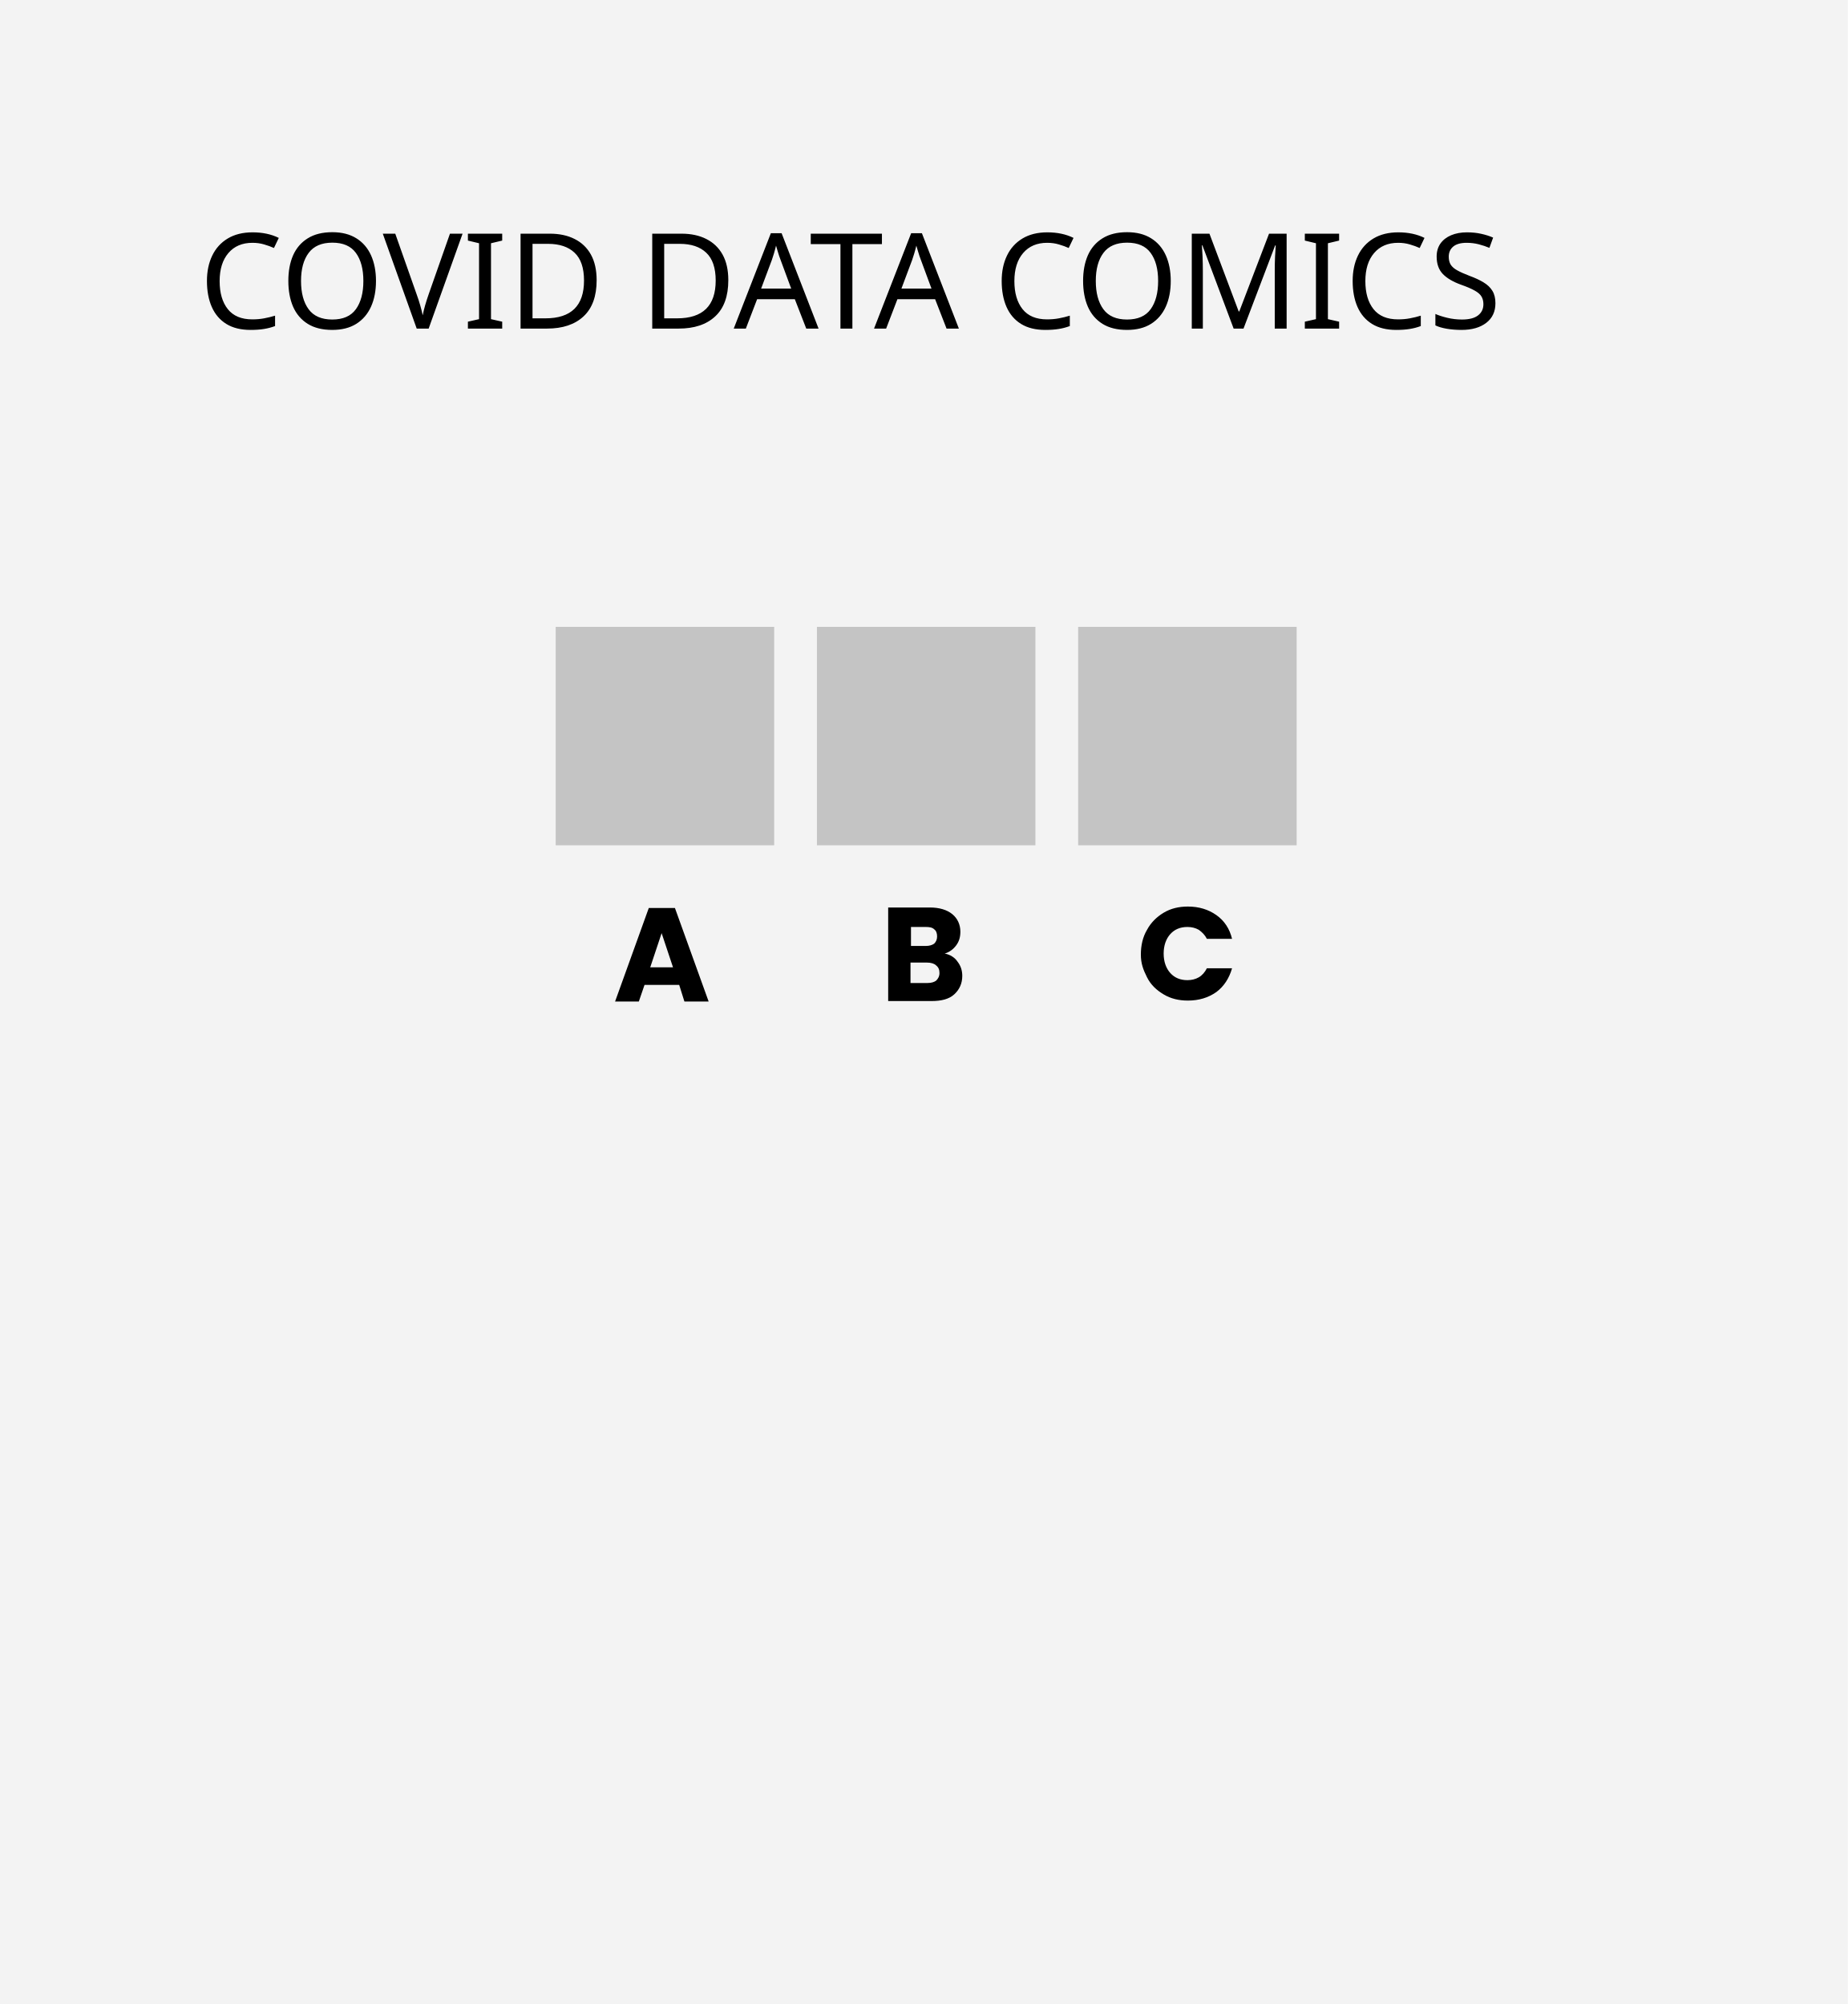
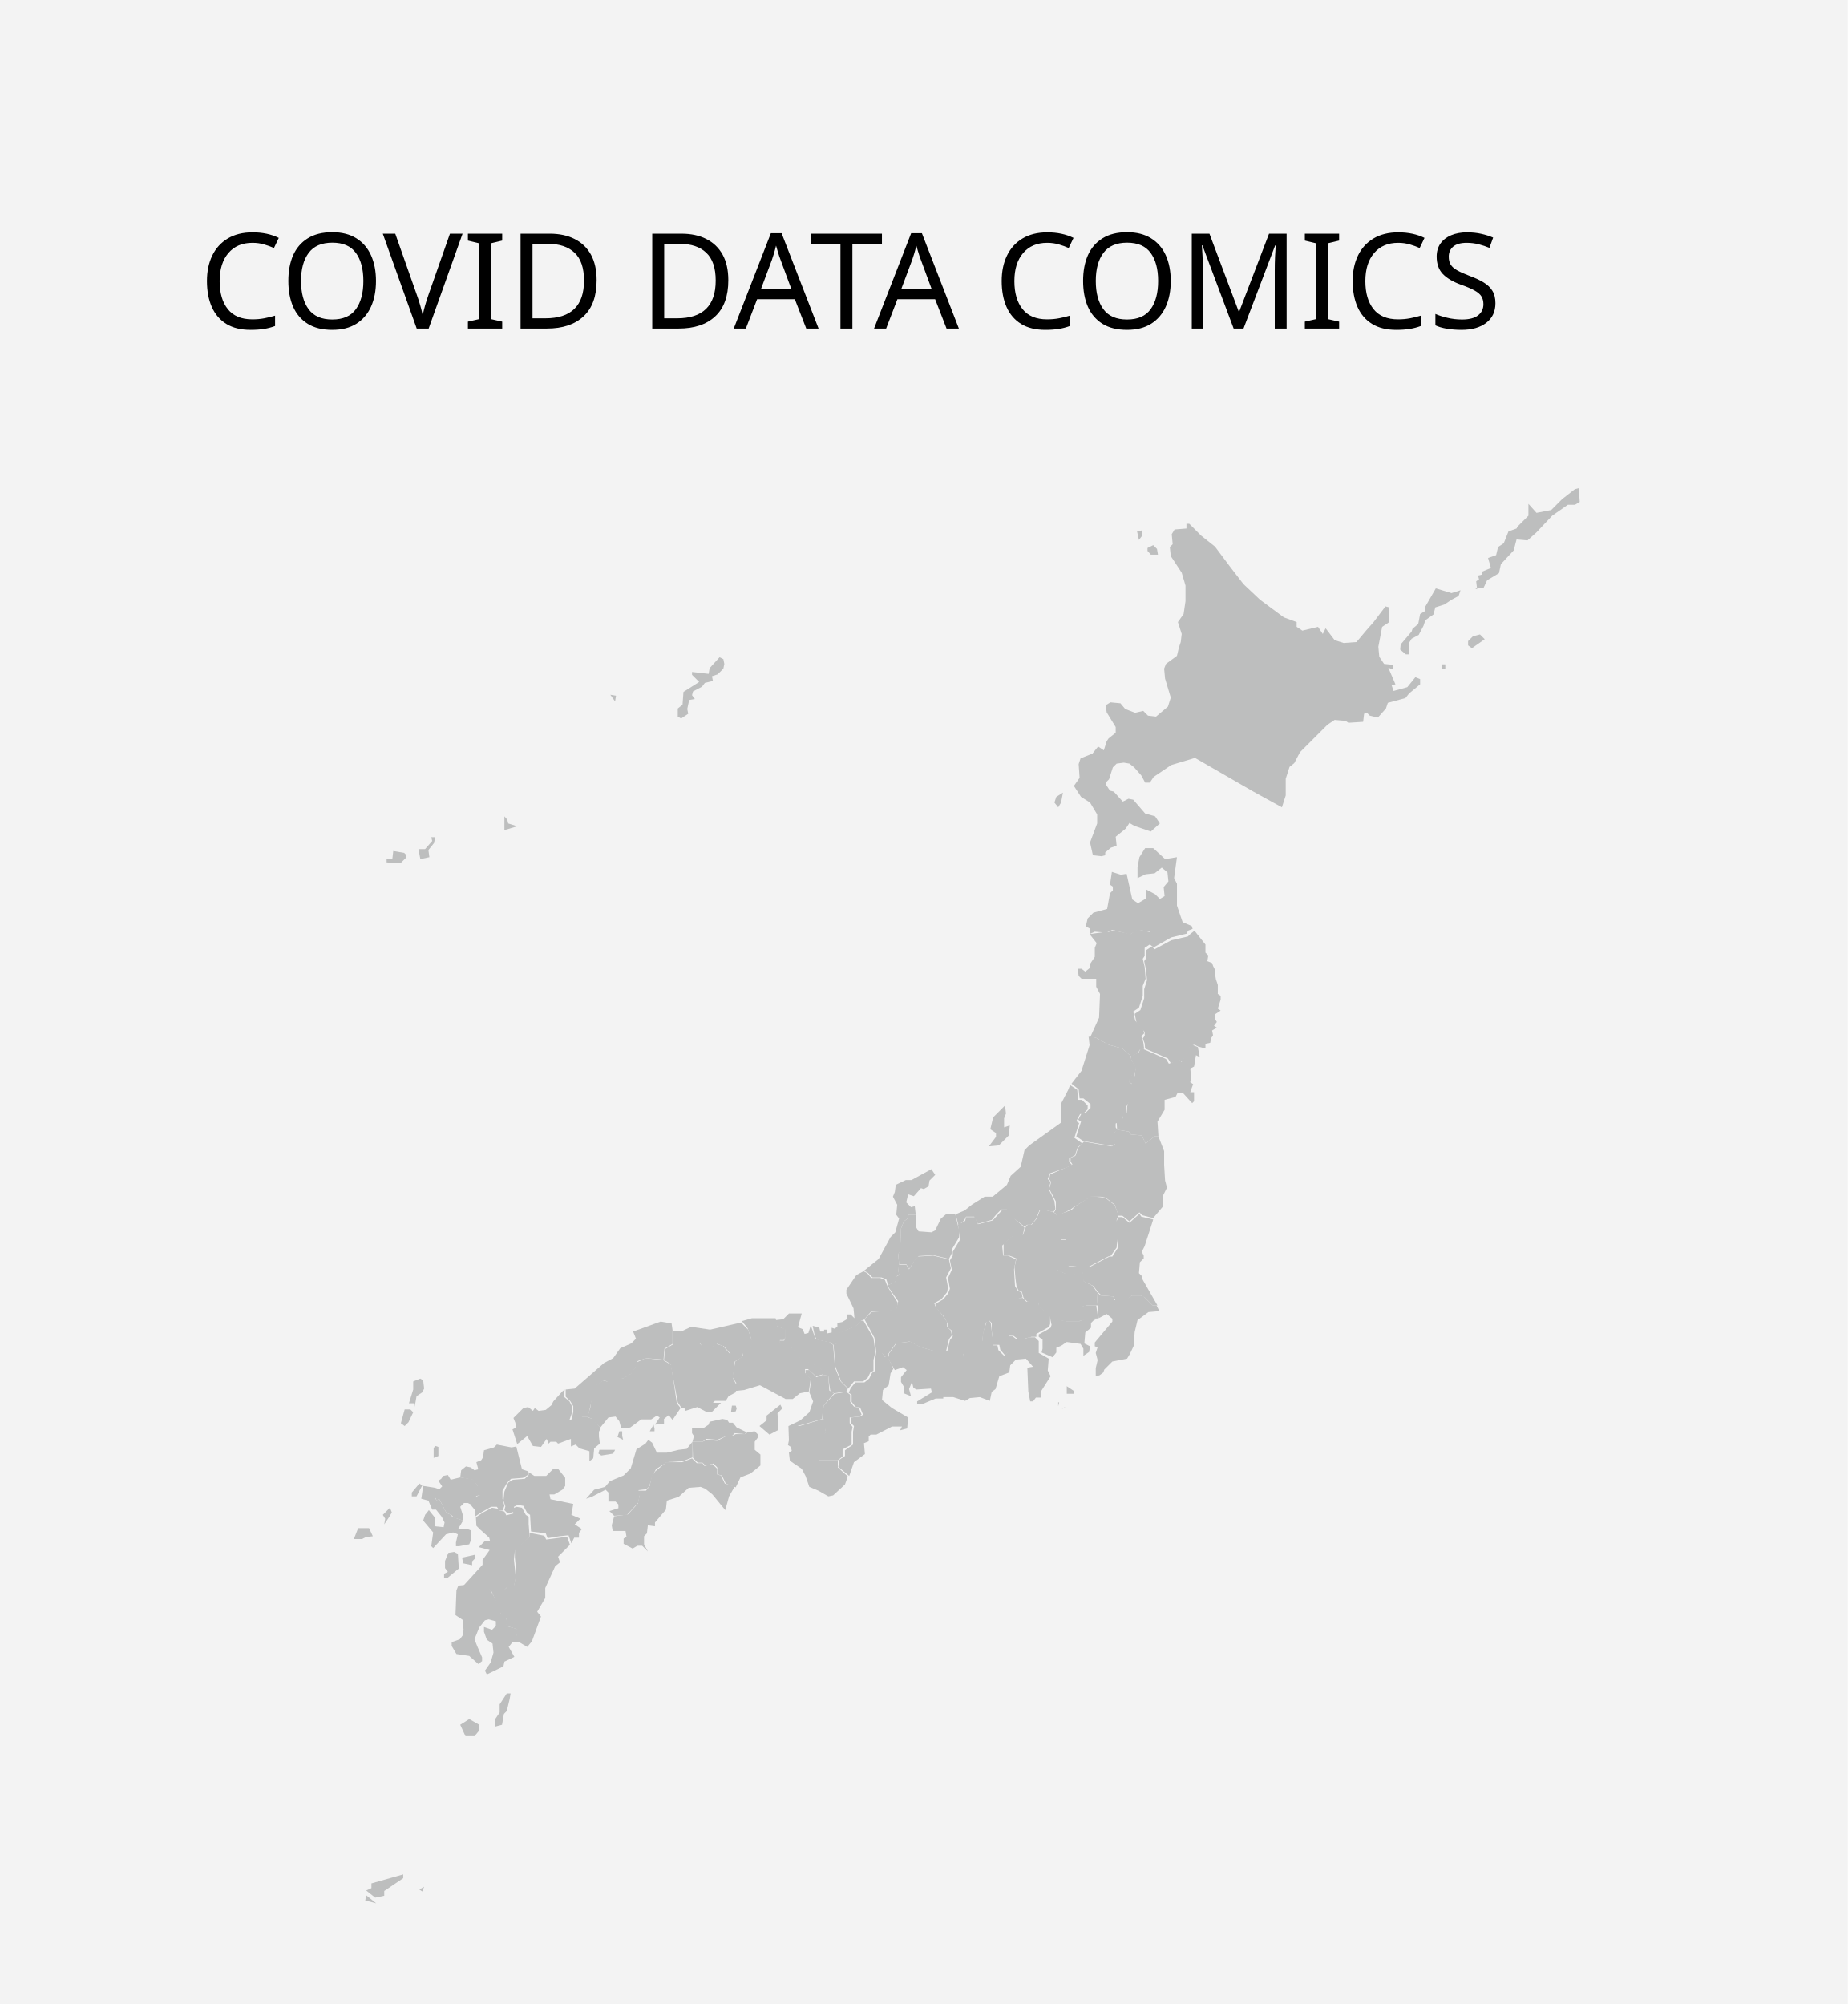
<svg xmlns="http://www.w3.org/2000/svg" version="1.1" id="レイヤー_1" x="0px" y="0px" viewBox="0 0 389 422" style="enable-background:new 0 0 389 422;" xml:space="preserve">
  <style type="text/css">
	.st0{fill:#F3F3F3;}
- 	.st1{fill:#C4C4C4;}
+ 	.st1{fill:#BDBEBE;}
	.st2{fill:none;}
	.st3{font-family:'ArialRoundedMTBold';}
	.st4{font-size:28px;}
</style>
-   <g id="price">
-     <g id="Rectangle_83">
-       <path class="st0" d="M0,0h389v422H0V0z" />
-       <path class="st0" d="M0,0h389v422H0V0z" />
-     </g>
-     <rect id="a" x="117" y="132" class="st1" width="46" height="46" />
-     <rect id="b" x="172" y="132" class="st1" width="46" height="46" />
-     <rect id="c" x="227" y="132" class="st1" width="46" height="46" />
-     <path id="A_B_C" d="M143,207.4h-7.3l-1.2,3.5h-5l7.1-19.7h5.5l7.1,19.7h-5.1L143,207.4z M141.7,203.7l-2.4-7.2l-2.4,7.2H141.7z    M198.9,200.8c1.1,0.2,2.1,0.8,2.7,1.7c0.7,0.9,1,1.9,1,3c0,1.6-0.6,2.9-1.7,3.9c-1.1,1-2.7,1.4-4.8,1.4H187v-19.7h8.8   c2,0,3.6,0.5,4.7,1.4c1.1,0.9,1.7,2.2,1.7,3.7c0,1.2-0.3,2.1-0.9,2.9C200.7,199.9,199.9,200.5,198.9,200.8z M191.8,199.2h3.1   c0.8,0,1.4-0.2,1.8-0.5c0.4-0.4,0.6-0.9,0.6-1.5c0-0.7-0.2-1.2-0.6-1.5c-0.4-0.4-1-0.5-1.8-0.5h-3.1V199.2z M195.3,207   c0.8,0,1.4-0.2,1.8-0.5c0.4-0.4,0.7-0.9,0.7-1.6s-0.2-1.2-0.7-1.6c-0.4-0.4-1.1-0.6-1.9-0.6h-3.5v4.3H195.3z M240.2,201   c0-1.9,0.4-3.7,1.3-5.2c0.8-1.5,2-2.7,3.5-3.6c1.5-0.9,3.2-1.3,5.1-1.3c2.3,0,4.3,0.6,6,1.8c1.7,1.2,2.8,2.9,3.3,5h-5.3   c-0.4-0.8-1-1.4-1.7-1.9c-0.7-0.4-1.5-0.6-2.4-0.6c-1.5,0-2.7,0.5-3.6,1.5c-0.9,1-1.4,2.4-1.4,4.1c0,1.7,0.5,3.1,1.4,4.1   c0.9,1,2.1,1.5,3.6,1.5c0.9,0,1.7-0.2,2.4-0.6c0.7-0.4,1.3-1.1,1.7-1.9h5.3c-0.6,2.1-1.7,3.8-3.3,5c-1.7,1.2-3.7,1.8-6,1.8   c-1.9,0-3.6-0.4-5.1-1.3c-1.5-0.9-2.7-2-3.5-3.6S240.2,202.9,240.2,201z" />
+   <g id="Rectangle_83">
+     <path class="st0" d="M0,0h389v422H0V0z" />
+     <path class="st0" d="M0,0h389v422H0V0z" />
  </g>
+   <path id="c_00000077295869565292353740000000132343401560449468_" class="st1" d="M241.1,220.8l4.8,2.1l0.6,1l1.9-0.6l0.6,0.2  l1.7-3.3l0.8-0.2l0.8,0.4l1.5,0.4v-1l1-0.2l0.2-1l0.4-0.6l-0.2-1l1-0.6l-0.6-0.4l0.6-0.8l-0.4-0.6v-1l1.2-0.8l-0.6-0.4l0.6-1.9v-0.8  l-0.6-0.4v-1.9l-0.4-1.2l-0.2-1.2v-0.8l-0.4-0.8l-0.2-0.6l-1-0.4l0.2-1.2l-0.6-0.6v-1.7l-2.3-2.9l-0.8,0.6l-0.6,0.6l-3.5,0.8  l-3.5,1.9l-0.6-0.6l-1.2,0.8v1.7l-0.4,0.6l0.4,1.9l0.2,2.1l-0.6,1.9v1.9l-0.8,2.5l-1.2,0.8l0.4,1.9l1.7,1.9v0.8l-0.4,0.6l0.4,1  L241.1,220.8z" />
+   <path id="b_00000070835441722342505560000016522795622244271280_" class="st1" d="M229.4,196.7v-1.2l-0.8-0.4l0.4-1.7l1.2-1.2  l2.9-0.8l0.6-3.3l0.6-0.6v-0.8l-0.6-0.4l0.4-2.7l1.9,0.6l1.2-0.2l1.2,5.4l1.2,0.8l1.7-1v-1.9l1.9,1l1,1l1-0.6l-0.2-1.9l1-1.2  l-0.2-1.9l-1.2-1l-1.5,1.2l-1.9,0.2l-1.7,0.8v-2.3l0.4-2.1l1.2-1.9h1.7l2.5,2.3l2.5-0.4l-0.6,4.4l0.6,1.2v4.6l1.2,3.5l1.9,0.8  l0.2,0.6l-1,0.4l-0.2,0.6l-3.3,0.8l-3.7,2.1l-0.8-0.6v-2.7l-2.5-0.4l-1.7,1l-3.7-1l-1.2,0.6l-2.5-0.2L229.4,196.7z" />
+   <path id="a_00000011020252360539071770000007140820116232534698_" class="st1" d="M231.9,180.3l0.8-0.2v-0.6l1.2-1l1.2-0.4l-0.2-1.9  l2.1-1.7l0.8-1.2l1,0.6l3.5,1.2l1.9-1.7l-1-1.5l-2.1-0.6l-2.5-2.9l-1-0.2l-1.2,0.6l-1.9-2.1l-0.8-0.2l-0.8-1.2v-0.6l0.6-0.6l0.8-2.5  l0.8-0.8l1.5-0.2l1.2,0.2l1,0.8l1.5,1.7l0.8,1.5h1l0.8-1.2l3.7-2.5l5-1.5l12.3,7.1l6,3.3l0.8-2.5v-3.5l0.8-2.5l1-0.8l1.2-2.3  l5.8-5.8l1.5-1l2.3,0.2l0.6,0.4l3.1-0.2l0.2-1.7l0.6-0.2l0.6,0.6l1.7,0.4l1.7-1.9l0.4-1.2l3.7-1l0.8-1l2.3-1.9V143l-1-0.4l-1.7,2.1  l-2.9,0.8l-0.4-1.2l0.8-0.2l-1.5-3.5l1,0.4v-1l-1.9-0.2l-1-1.5l-0.2-2.1l0.8-4.2l1.5-1v-3.1l-0.8-0.2l-2.5,3.3l-1.5,1.7l-2.1,2.5  l-2.7,0.2l-1.9-0.6l-1.9-2.5l-0.6,1.2l-1-1.5l-3.3,0.8l-1.2-0.8v-1l-2.7-1l-5-3.7l-3.5-3.3l-2.7-3.5l-3.3-4.4l-2.9-2.3l-2.5-2.5  h-0.6v1l-2.5,0.2l-0.6,1l0.2,2.1l-0.6,0.6l0.2,1.9l2.3,3.5l0.8,2.7v3.3l-0.4,2.7l-1.2,1.7l0.8,2.5l-0.2,1.7l-0.4,1.2l-0.4,1.7  l-2.3,1.7l-0.4,1l0.2,2.1l1.2,4l-0.6,1.9l-2.5,2.1l-1.7-0.2l-1-1l-1.7,0.4l-2.1-0.8l-1-1.2l-2.1-0.2l-1,0.6l0.2,1.5l1.9,3.1v1.2  l-1.5,1.2l-0.4,0.6l-0.6,1.9l-1.2-0.8l-1.2,1.5l-2.5,1l-0.4,1.2l0.2,2.9l-1.2,1.7l1.5,2.3l1.9,1.2l1.5,2.5v1.9l-1.5,4l0.6,2.7  L231.9,180.3z" />
  <rect x="41.9" y="45" class="st2" width="355.1" height="74" />
  <text transform="matrix(1 0 0 1 41.8679 69.1919)" class="st3 st4">COVID DATA COMICS</text>
+   <path id="AREA" class="st2" d="M50.9,243.3c0,0,69.1,5.8,115.3-40.3c46.1-46.1,40.3-115.3,40.3-115.3" />
+   <g id="Hopporyodo">
+     <path class="st1" d="M310.6,123.9h1.7l0.8-1.7l2.5-1.5l0.4-1.9l2.7-2.9l0.6-2.3l2.3,0.2l1.9-1.7l3.3-3.5l3.3-2.3h1.5l1-0.6   l-0.2-2.9l-0.8,0.2l-2.7,2.1l-2.3,2.3l-3.1,0.6l-1.7-1.9v2.5l-2.3,2.3l-0.2,0.4l-1.7,0.6l-1,2.5l-1.2,0.8l-0.4,1.7l-1.7,0.6   l0.6,2.1l-1.9,0.8v0.6l-0.8,0.2l0.2,0.8l-0.6,0.4l0.2,1.7L310.6,123.9z" />
+     <path class="st1" d="M294.8,136.8l1.2,1h0.6v-2.3l0.6-1l1.5-0.8l1-1.9l0.4-1.2l1.7-1.2l0.4-1.5l1.9-0.6l1.5-1l1.5-0.8l0.4-1.2   l-1.9,0.6l-3.3-1l-2.3,4v0.8l-1,0.6l-0.4,2.1l-1.2,1l-0.2,0.6l-2.3,2.7L294.8,136.8L294.8,136.8z" />
+     <path class="st1" d="M309.1,135.9l0.8,0.6l2.7-1.9l-1-1l-1.5,0.4l-1,1V135.9z" />
+     <path class="st1" d="M303.5,140.9h0.8v-1h-0.8V140.9z" />
+   </g>
+   <g id="Hokkaido">
+     <path class="st1" d="M242.3,116.8h1.5l-0.2-1.2l-0.8-0.8l-1.2,0.6v0.6L242.3,116.8z" />
+     <path class="st1" d="M239.8,113.7l0.6-0.8v-1.2l-1,0.2L239.8,113.7z" />
+     <path class="st1" d="M223.8,166.9l-0.4,2.1l-0.6,1l-0.8-1l0.4-1.2L223.8,166.9z" />
+   </g>
+   <g id="Miyagi">
+     <path class="st1" d="M235.2,237.9l2.5,0.4l0.4,0.6l2.3,0.2l0.8,1.7l1.9-1.5h0.8l-0.2-3.1l1.5-2.5v-2.1l2.3-0.6l0.4-0.8h1.2l1.9,2.1   l0.4-0.4V230h-0.8l0.6-1.7l-0.6-0.4l0.2-1l-0.2-1.9l0.8-0.4l0.2-1.2l0.2-1.2l0.8,0.4l-0.4-2.1l-1.5-0.6l-1.9,3.7l-0.6-0.4l-2.1,0.8   l-0.6-1l-4.8-2.1L240,221l-0.2,0.6l-1.7,0.8v0.6l1,1.9l-0.2,1.7l-0.8-0.2l-0.4,0.8v0.6l0.6,0.4v1.2l0.2,1l-0.8,1.2l-0.4,1.5v1.2   l-0.8,0.4l-0.2,1l-1.2,0.6L235.2,237.9z" />
+   </g>
+   <g id="Akita">
+     <path class="st1" d="M229.4,196.7l2.9-0.4h1l1-0.4l3.7,0.8l1.5-1l2.7,0.6v2.5l-1.2,0.8v1.7l-0.4,0.6l0.4,1.7l0.2,2.5l-0.6,1.5v2.1   l-0.8,2.5l-1.2,0.8l0.4,1.9l1.7,1.9l0.2,0.8l-0.6,0.6l0.4,1.2l0.2,1.5l-1,0.2l-0.2,0.6l-1.5,0.8l-1.9-1.7l-2.9-0.8l-2.7-1.5h-1.2   l1.9-4.2l0.2-5l-0.8-1.5v-1.7h-3.1l-0.6-0.6l-0.2-1.5h0.8l0.8,0.6l1-0.8v-0.8l1-1.5v-1.9l0.4-1L229.4,196.7z" />
+   </g>
+   <g id="Yamagata">
+     <path class="st1" d="M229.2,218.3l1.5,0.2l2.7,1.5l2.9,0.8l1.7,1.5l0.2,0.8l1,1.7l-0.4,1.9l-0.6-0.2l-0.4,0.8v0.6l0.6,0.4l0.2,2.3   l-1.5,2.5l0.2,1.5l-0.8,0.4l-0.4,1l-1.2,0.6v0.8l0.4,0.6l-0.8,0.6l0.4,2.3l-0.8,0.4l-6-1l-1.5-1l1-3.1l-0.6-0.4l0.8-1.5h0.8l1-1   v-0.8l-1.5-1.2h-0.8l-0.2-1.9l-1.5-1.2l2.1-2.7l1.7-5.4L229.2,218.3z" />
+   </g>
+   <g id="Fukushima">
+     <path class="st1" d="M228.2,240.4l5.8,1l0.8-0.4l-0.4-2.3l0.8-0.8l2.5,0.4l0.4,0.6l2.3,0.2l0.8,1.7l1.9-1.5h0.8l1.2,3.1v2.9   l0.2,3.3l0.4,1.5l-0.4,0.8l-0.4,0.8v2.3l-2.1,2.5l-2.3-0.6l-0.6-0.6l-2.1,1.9l-1.5-1.2h-0.8l-0.8-2.3l-1.9-1.5l-1-0.2h-2.1   l-3.5,2.1l-0.8,0.6l-2.1,1h-0.8l-0.6-0.4l0.4-0.6v-1.7l-1-1.9l-0.4-0.8l0.2-0.6l0.2-0.8l-0.4-0.6l0.2-1l3.5-1.5l1.2-0.6l-0.4-0.6   v-0.8l1-0.4l0.6-1.7L228.2,240.4z" />
+   </g>
+   <g id="Ibaraki">
+     <path class="st1" d="M231.1,272l0.8,0.8l2.5,0.2l0.4,0.8h2.3l1.2-1h1.9l0.8,0.4l1.7,1.7h1l-3.1-5.4l-0.2-0.8l-0.6-0.6l0.2-2.3   l0.8-0.8v-0.6l-0.4-0.8l0.6-1.2l1.2-3.7l0.6-1.9l-2.5-0.6l-0.4-0.6l-2.1,1.9l-1.5-1.2h-0.8l-0.4,0.8v2.5L235,260l0.4,2.7l-1.2,1.9   h-0.6l-4,2.1h-0.8l-2.1,0.2l0.6,0.6l0.6,0.4l0.2,1.9l2.1,1L231.1,272z" />
+   </g>
+   <g id="Tochigi">
+     <path class="st1" d="M222.3,255.6h1l2.3-0.8l0.8-0.8l3.3-2.1l2.1,0.2l1,0.2l1.9,1.5l0.8,2.1l-0.4,1l0.2,2.5l-0.2,3.3l-1.2,1.7   l-0.6,0.2l-4,2.1h-2.7l-1.9-0.2l-0.8-1.9v-1.5l0.6-2.1h-1.5l0.2-0.8v-0.6l-0.4-2.3L222.3,255.6z" />
+   </g>
+   <g id="Gumma">
+     <path class="st1" d="M222.3,255.6l-0.6-0.4l-1.7-0.4h-1l-0.8,1.9l-1,1.2h-0.8l-0.4,0.4l-0.6,1.7l-1,0.2l-1-0.2l-2.1,1.9v2.5h1.2   l1.5,0.6l-0.4,1.9l0.2,2.3l0.2,1.5l0.4,1l1,0.4l1.5-1.7l1.9-0.6l0.8-0.6l0.2-1.2l1.2-0.6h1.5l1.7,0.8l2.3,0.2h1v-0.8l-0.6-0.8   l-1.9-0.2l-0.8-2.1v-1.5l0.4-1.9h-1.2l0.2-1.2l-0.4-2.5L222.3,255.6z" />
+   </g>
+   <g id="Saitama">
+     <path class="st1" d="M215.1,271.8l1.5-1.5l1.9-0.6l1-0.8v-1.2l1.2-0.6l1.7,0.2l1.7,0.8l3.1,0.2l0.2-0.8l0.6,0.4l0.2,1.9l1.9,1   l0.8,1.2l0.2,2.9h-2.3l-1.5,0.4h-1.9l-2.3-0.2l-3.7-1.2l-0.8,0.4l-2.3-0.2l-0.8-0.8L215.1,271.8z" />
+   </g>
+   <g id="Chiba">
+     <path class="st1" d="M231.3,277.6l-0.2-2.7l-0.2-2.9l0.8,0.8l2.7,0.2l0.2,0.8l2.5-0.2l1.2-0.8h1.9l0.6,0.2l1.9,1.9h0.8l0.6,1.2   l-2.3,0.2l-2.3,1.7l-0.6,2.5l-0.2,2.9l-0.8,1.7l-0.6,1l-3.1,0.6l-1.7,1.7l-0.2,0.6l-0.8,0.6l-0.8,0.2v-1.7l0.4-1.7l-0.4-1.5   l0.4-1.2l-0.6-0.2v-0.8l3.7-4.4v-0.6l-1.2-1L231.3,277.6z" />
+   </g>
+   <g id="Tokyo">
+     <path class="st1" d="M218.6,274.1l0.8-0.4l3.7,1.2l2.1,0.4h2.1l1.2-0.4h2.3l0.4,2.7l-2.3,0.2l-1.7,0.4h-3.1l-2.9-0.4l-0.2-0.6   l-0.6-0.6l-1.7-1.5L218.6,274.1z" />
+     <path class="st1" d="M224.6,293.5h1.5v-0.6l-1.5-1V293.5z" />
+     <path class="st1" d="M222.8,295.3v0.8l0.2-0.8H222.8z" />
+     <path class="st1" d="M223.8,296.6l0.6-0.4l-0.8,0.4H223.8z" />
+   </g>
+   <g id="Kanagawa">
+     <path class="st1" d="M221.1,277.6l3.3,0.6h2.9l1.5-0.6h2.5l-1,0.4l-0.6,0.6v1l-1.2,1l-0.2,2.3l1.2,0.6l-0.2,1.2l-1.2,0.8v-1.5   l-0.6-1l-2.9-0.4l-1.2,0.8l-1,0.4v1l-0.8,1l-2.3-1l0.2-0.8v-1.9l-0.8-0.6V281l1.5-0.8l1-0.6l0.2-0.6L221.1,277.6L221.1,277.6z" />
+   </g>
+   <g id="Nigata">
+     <path class="st1" d="M215.7,258.3l0.6-0.4h0.8l1-1.2l0.8-1.9h1l1.9,0.4l0.4-0.6l-0.2-1.7l-1.2-2.5l0.4-1.5l-0.6-0.6l0.4-1.2   l3.5-1.2l1.2-0.6l-0.6-0.6v-0.8l1.2-0.6l0.6-1.7l1-0.8l-1.7-1.2l1-3.1l-0.6-0.4l0.8-1.5h0.6l1-1v-0.8l-1.2-1.2h-0.8l-0.2-2.1   l-1.5-1l-0.4,1l-1.5,2.9v4l-6.7,4.8l-1,1l-0.8,3.5l-2.1,1.9l-0.8,1.9L209,252h-1.7l-2.7,1.7l-1.5,1.2l-1.9,0.8l0.6,2.3l1.2-1   l0.4-0.8h1.7l0.8,1.5l2.9-0.8l1-1.2l1-1h1.2l1.5,1.9L215.7,258.3z" />
+     <path class="st1" d="M208.2,241.4l2.1-0.2l2.1-2.1l0.2-2.1l-1.2,0.4v-1.9l0.4-1l-0.2-1.7l-2.5,2.5l-0.6,2.5l1.2,0.8v0.8   L208.2,241.4z" />
+   </g>
+   <g id="Toyama">
+     <path class="st1" d="M201.1,255.6l0.6,2.5l0.2,0.8v1.7l-1.5,2.5v0.8l-0.6,1.2l-3.3-0.8l-3.1,0.2l-1,1.2l-1,1.5l-0.6-1h-1.5   l-0.2-2.1l0.4-0.8l0.2-4.6l0.6-1.5l0.8-0.6l0.2-0.8h1.5v2.5l0.6,1l2.7,0.2l0.8-0.4l1.2-2.5l1.2-1L201.1,255.6L201.1,255.6z" />
+   </g>
+   <g id="Ishikawa">
+     <path class="st1" d="M192.8,255.8h-1.5l-0.2,0.8l-0.8,0.6l-0.6,1.5l-0.2,4.8l-0.4,0.6l0.2,2.1l-0.2,1.2l0.2,1l-0.6,0.4l-0.2,1.2   l-1.5,0.6l-0.4-1.2l-1-0.4h-1.9l-1-1l-0.8-0.4l3.1-2.5l2.5-4.6l1-1l0.8-2.9l-0.6-0.8l0.2-2.1L188,252l0.4-1l0.2-1.5l2.1-1h1.2   l4.2-2.3l0.8,1.2l-1.2,1.2l-0.2,1.2l-1,0.6l-0.6-0.2l-1.5,1.7l-1.2-0.4l-0.4,1.7l1,1l0.8-0.2L192.8,255.8z" />
+   </g>
+   <g id="Fukui">
+     <path class="st1" d="M181.8,267.7l0.8,0.4l0.8,1h1.9l1,0.4l0.6,1.5l2.1,3.3l-0.2,1.5l-2.9,0.4h-2.5l-1.5,1.7l-0.6,0.2l-0.4,0.6   l-0.8,0.6l-3.5,1.5l-0.4,2.1l-0.6,0.4l-0.8-0.6l-2.9-0.6l-0.4-1l-0.4-1.9l0.8,0.2l0.6,0.2l0.2,0.8h0.8v-0.4h0.6v0.8l1-0.2v-1   l0.6,0.2l0.6-0.4v-0.8l1-0.2l1-0.6v-1h0.8l0.8,0.8l-0.2-2.1l-1.5-3.1v-0.8l2.1-3.1L181.8,267.7z" />
+   </g>
+   <g id="Yamanashi">
+     <path class="st1" d="M215.3,273.3l0.8,0.8h2.5l0.2,1l2.3,1.9v0.8v1l-0.2,0.6l-2.7,1.5v0.6h-1l-1.5,0.4h-1.5l-0.8-0.6h-1v3.3   l-0.8,0.8l-1-1.2l-0.2-1H209v-1.7l-0.2-1.2v-1.7l-0.6-0.6v-1.5v-1.9l2.3-1.9l0.8,0.4l1.9,0.4L215.3,273.3z" />
+   </g>
+   <g id="Nagano">
+     <path class="st1" d="M201.7,257.9l1.5-0.8l0.2-0.8h1.9l0.6,1.5l3.1-0.8l2.1-2.3h1.2l1.5,2.1l1.9,1.7l-0.4,1.7l-1.2,0.2l-0.8-0.2   l-2.3,2.1l0.2,2.1h1l1.7,0.8l-0.4,2.1l0.2,3.5l0.6,1l0.8,0.4l0.2,1l-2.1,0.6l-1.9-0.4l-0.8-0.4l-2.3,1.9v1.9v1.5l-0.6,0.2l-0.6,2.3   l-0.2,1.9l-1.2,1.2l-2.7,1.2l-3.5-0.4l0.6-2.5l0.6-0.8l-0.2-1.2l-0.8-0.6v-0.8l-1-1.7l-1.5-1.7l-0.2-0.8l1.7-1l1-1.2l0.4-1   l-0.4-2.3l0.8-1.7l-0.2-1l-0.2-1l0.6-1v-0.8l1.5-2.5L201.7,257.9z" />
+   </g>
+   <g id="Gifu">
+     <path class="st1" d="M182,277.8l1.5-1.5l2.3-0.2l2.9-0.4l0.4-1.7l-2.3-3.3l1.7-0.8v-1l0.8-0.4l-0.2-1v-1.2h1.7l0.6,1l1-1.7l0.8-1   l3.3-0.2l3.3,0.8l0.4,1.9l-1,1.9l0.4,2.1l-0.2,1l-1.2,1.5l-1.5,0.8l0.2,0.6l1.5,1.9l1,1.5v1l0.8,0.8l0.2,1l-0.6,0.8l-0.6,2.5h-2.5   l-2.9-0.8l-2.3-1.2l-2.9,0.4l-1.5,2.1v0.8h-0.6l-0.8-0.8l-1.2-0.2l-0.4-3.1L182,277.8z" />
+   </g>
+   <g id="Shizuoka">
+     <path class="st1" d="M202.8,284.9l2.5-1.5l1.5-1l0.2-1.9l0.8-2.3l0.4-0.2l0.4,0.6l0.2,1.7l0.2,1.5v1.5h1l0.2,1l1.2,1.2l0.8-0.8   v-3.3h1l0.8,0.6h1.5l1.2-0.4h1.2l0.8,0.8v1.9v0.6l2.1,1.2l-0.2,2.5l0.6,1.2l-2.1,3.3v1.2h-1l-0.6,0.8h-0.6l-0.4-2.1l-0.2-5l1.2-0.2   l-1.5-1.7l-2.1,0.2l-1.2,1.2l-0.2,1.5l-2.1,0.8l-0.8,2.7l-0.8,0.6l-0.4,1.9l-2.1-0.8l-2.1,0.2l-1,0.6l-2.5-0.8h-2.3v-2.7l1.7-1.2   l2.7-4.2L202.8,284.9z" />
+   </g>
+   <g id="Aichi">
+     <path class="st1" d="M186.8,285.8l0.4-0.2v-0.6l1.5-2.1l2.9-0.4l2.3,1.2l2.9,0.8h2.5l3.5,0.4l0.2,1.7l-2.7,4.2l-1.7,1v2.7H197   l-2.9,1.2h-1v-0.6l3.1-1.9l-0.2-0.8l-3.1,0.2l-0.6-0.4L192,291l-0.6,1.5l0.4,1.5l-1.5-0.6V292l-0.6-1v-1l1.2-1.5l-0.8-0.6l-1.7,0.6   L186.8,285.8z" />
+   </g>
+   <g id="Mie">
+     <path class="st1" d="M184.5,284.5l1.2,0.4l0.6,0.8h0.6l1.2,2.5l-0.6,1l-0.4,2.5l-1.2,1l-0.2,2.1l2.1,1.7l1.7,1l1.7,1l-0.2,2.3   l-1.5,0.4l0.4-0.8h-2.1l-3.3,1.7h-1.2l-0.4,0.4v1l-1,0.4l0.2,2.3l-2.3,1.7l-1,2.9l-2.3-1.9l0.2-1.5l1.2-0.8v-1.2l1.7-1.2v-2.7   l0.2-1.2l-0.6-0.6v-1.2l1.9-0.2l0.6-0.4l-0.6-1.5l-1-0.2l-0.8-1v-1.5l-0.6-0.4l0.4-1l1-1.2h1.9l1-0.8l0.6-1.2l0.6-0.4v-2.1   L184.5,284.5z" />
+   </g>
+   <g id="Shiga">
+     <path class="st1" d="M175.5,283.3l0.6-0.4l0.2-2.1l3.7-1.5l0.8-0.6l0.4-0.6h0.6l2.1,3.7l0.4,2.9l-0.4,1.7v2.3l-0.6,0.2l-0.6,1.2   l-1,0.8h-1.9l-1.2,1.5l-1.5-1.5l-1.2-3.1L175.5,283.3z" />
+   </g>
+   <g id="Kyoto">
+     <path class="st1" d="M170.7,279.1l1,2.9l2.9,0.6l0.8,0.6l0.4,4.8l1.2,2.9l1.5,1.5l-0.2,0.6l-2.7,0.4l-0.8-0.6l-0.2-1.2l-0.2-1.9   l-1.2-0.2v-0.8l-1.2-1l-3.5-1.5l-1.7-2.3l-1.7-0.2l-1-0.8v-0.6h1l0.2-0.6v-1.7l-1.7-0.8l-0.4-1.2l1.7-0.2l1.2-1.2h2.7l-0.8,2.9   l1,0.4l0.4,1l0.8-0.2L170.7,279.1z" />
+   </g>
+   <g id="Osaka">
+     <path class="st1" d="M173.2,289.5l1.2,0.2l0.2,3.1l1,0.6l-2.3,2.7l-0.2,2.7l-5.2,1.5H166l2.5-1.2l1.9-1.7l0.8-2.3l-0.8-1.9l0.4-2.7   l-1.2-1.2v-0.8h0.8l1.5,1.5L173.2,289.5z" />
+   </g>
+   <g id="Hyogo">
+     <path class="st1" d="M163.3,277.6l0.4,1.7l1.7,0.6v1.7l-0.4,0.6h-0.8v0.6l1,0.8l1.7,0.2l1.7,2.3l3.5,1.5l1.2,1v0.8l-1.5,0.4   l-1.7-1.5h-0.6v0.8l1.2,1.2l-0.4,2.7l-1.9,0.4l-1.5,1.2h-1.5l-5.4-2.9l-3.3,1l-1.9,0.2l0.2-1.7l-0.8-1.2l0.6-3.3l1.7-1.2l-0.2-0.8   l1.7-1.2l0.2-1.5l-0.8-2.3l-1.2-1.5l2.1-0.6L163.3,277.6z" />
+     <path class="st1" d="M159.9,300.3l1.5-1.2v-1l2.9-2.3l0.4,0.8l-1,1l0.2,3.5l-1.9,1L159.9,300.3z" />
+   </g>
+   <g id="Nara">
+     <path class="st1" d="M173.2,298.9l0.2-2.9l2.3-2.5l2.5-0.4l0.8,0.6v1.5l0.8,1l1,0.2l0.6,1.5l-0.6,0.4l-1.9,0.2v1.2l0.6,0.8l-0.2,1   v2.7l-1.9,1v1.5l-1,0.8h-4.2l-0.2-2.5v-1.5l1.9-1.9l-0.4-1.5v-1.2L173.2,298.9z" />
+   </g>
+   <g id="Wakayama">
+     <path class="st1" d="M166,300.3h2.3l5-1.5l0.4,0.2v1.2l0.2,1.5l-1.9,2.1l0.2,1.2l0.2,2.5h4v1.5l2.1,1.9l-0.6,1.7l-2.5,2.3l-1,0.2   l-2.1-1.2l-1.9-0.8l-0.8-2.3l-0.8-1.5l-2.5-1.7l-0.2-1.7l0.6-0.4l-0.2-0.8l-0.6-0.4l0.2-1L166,300.3L166,300.3z" />
+   </g>
+   <g id="Tottori">
+     <path class="st1" d="M156,278.5l1.5,1.5l0.8,2.3l-0.2,1.7l-1.7,1h-1l-1.5,0.2l-1.5-1.7L151,283l-1,0.6h-2.1l-0.6-0.8h-1l-4.8,4.6   l-1.7-1l0.2-2.3l1.7-1v-2.9l1.7,0.2l2.1-1l4,0.6L156,278.5z" />
+   </g>
+   <g id="Shimane">
+     <path class="st1" d="M141.6,280.1v2.9l-1.7,1l-0.2,2.3L136,286l-1.7,0.6l-0.4,0.6v0.6l-1,1.5l-1.7,1l-2.1,0.2l-1.2,0.4l-0.8-0.2   l-1.5,1l-1,3.1l-0.4,1.7l-0.4,1.9h-1.2l-2.3,0.8l0.4-1.9v-1.2l-0.6-1l-1-1v-1.5l1.9-0.2l6.2-5.4l1.9-1l1.5-2.1l2.3-1l1-1l-0.6-1.5   l5.8-2.1l2.3,0.4L141.6,280.1z" />
+   </g>
+   <g id="Okayama">
+     <path class="st1" d="M141.2,287.4l4.8-4.6h1.2l0.6,0.6l2.1,0.2l0.8-0.6l1.5,0.4l1.5,1.7l1.7-0.4l1,0.2v0.8l-1.7,1l-0.4,3.5l0.8,1.5   l-0.2,1.5l-1.5,0.8l-0.6,1h-2.3l-0.4,0.4h1.7l-1.9,1.9h-1.2l-1.9-1l-2.5,0.8l-0.2-0.6h-0.6l-0.8-1.2L141.2,287.4z" />
+   </g>
+   <g id="Hiroshima">
+     <path class="st1" d="M123.7,298.4l0.6-2.1l0.2-1.7l0.8-2.9l1.7-1l0.8,0.2l1.2-0.6h2.1l1.7-1l1-1.5V287l2.1-1l3.7,0.4l1.7,1l1.2,8.1   l0.8,1l-1.7,2.5l-0.8-1l-1,0.8v1l-1.9,0.2l1-1.5l-0.6-0.4l-1.2,0.8h-2.1l-2.3,1.7l-1.9,0.2l-0.4-1.5l-0.8-1l-1.5,0.2l-1.7,2.1   l-1.9-1.9L123.7,298.4z" />
+     <path class="st1" d="M136.8,301.4h1v-0.6l-0.2-0.8L136.8,301.4z" />
+     <path class="st1" d="M130,302.6l1.2,0.6l-0.2-0.8v-1h-0.6L130,302.6z" />
+   </g>
+   <g id="Yamaguchi">
+     <path class="st1" d="M118.9,292.6l-0.2,1.5l1.2,1l0.6,1.2v1l-0.6,1.7l2.5-0.6h1.2l1.2,0.4l1.7,1.9l-0.4,0.8v1l0.2,1.5l-1.2,1   l-0.2,2.1l-0.8,0.6v-2.1l-2.1-0.6l-0.8-0.8l-1,0.4V303l-2.7,1l-0.4-0.4h-1.2l-0.4,0.4l-0.4-1l-1.2,1.7l-1.7-0.2l-1.2-2.1l-2.1,1.7   l-1-3.1l0.8-0.4l-0.2-1l-0.4-1l2.1-2.1l1-0.2l1,0.8l0.4-0.6l0.8,0.6l1.5-0.2l1.2-1l0.4-0.8l1.9-2.1L118.9,292.6z" />
+     <path class="st1" d="M126.2,305.3l-0.2,0.8l0.6,0.4l2.5-0.4l0.4-0.8h-2.3H126.2z" />
+   </g>
+   <g id="Tokushima">
+     <path class="st1" d="M145.8,303.6h2.1l0.8-0.4l2.3,0.2l1.9-1h1.2l0.8-0.4h1.9l0.6-0.4l1.5-0.2l0.8,0.8l-0.2,0.6l-0.6,0.8v1.7l1.2,1   v2.3l-2.1,1.7l-2.1,0.8l-1,2.1l-2.1-0.8l-0.8-1.7l-0.8-0.2l-0.2-1.5l-0.8-0.8l-1.7,0.4l-0.6-0.6h-1l-1-1L145.8,303.6L145.8,303.6z" />
+   </g>
+   <g id="Kagawa">
+     <path class="st1" d="M145.8,303.6h2.1l0.8-0.6l2.3,0.2l1.9-0.8h1.2l0.6-0.6l2.1,0.2l0.4-0.4l-2.1-1l-0.8-1h-0.8l-0.4-0.6l-1-0.2   l-2.7,0.6l-0.2,0.6l-1.2,0.8h-2.3v1l0.4,0.6L145.8,303.6z" />
+     <path class="st1" d="M153.9,297.4l1-0.2l0.2-0.6l-0.2-0.6h-0.8L153.9,297.4z" />
+   </g>
+   <g id="Ehime">
+     <path class="st1" d="M145.8,303.6v3.3l-2.1,0.8l-3.3,0.2l-2.3,1.5l-0.8,1.5l-0.6,2.1l-0.6,0.6l-1.7,0.2l0.4,0.8l-0.2,0.6l-0.2,1.2   L132,319l-2.7,0.2l-1-1l1.9-0.6v-0.8l-0.6-0.6h-1.5v-1.9l-0.6-0.6l-2.9,1.5l-1.2,0.4l1.7-1.9l2.3-0.6l1-1.2l2.9-1.2l1.5-1.5l1.2-4   l1.9-1.2l0.6-0.8l0.8,0.6l1,2.1h2.1l2.5-0.6l1.7-0.2L145.8,303.6z" />
+   </g>
+   <g id="Kochi">
+     <path class="st1" d="M129.3,319.3l2.9-0.4l2.1-2.3l0.4-1.9l-0.4-0.8h1.7l0.8-1l0.4-2.1l0.8-1l2.3-1.9h3.3l2.1-0.8l1,1h1.2l0.4,0.6   l1.7-0.4l1,1v1.2l0.8,0.2l0.8,1.7l2.1,0.6l-1.2,2.1l-0.8,2.9l-2.7-3.3l-1.5-1.2l-1-0.4l-2.5,0.2l-2.1,1.9l-2.5,0.8l-0.2,1.9   l-2.3,2.7v0.8l-1.5-0.2l-0.2,1.7l-0.6,0.6v1.7l0.8,1.5l-1.2-1.2h-1l-1,0.6l-1.9-1V324l0.6-0.4l-0.2-1.2h-2.7l-0.2-1.2L129.3,319.3z   " />
+   </g>
+   <g id="Fukuoka">
+     <path class="st1" d="M96.9,311.1l0.2-1.5l1-0.8l1,0.2l0.8,0.6l0.8-0.2l-0.4-1.5l1-0.4l0.4-0.6l0.2-1.5l2.1-0.6l0.6-0.6l3.1,0.6   l1-0.2l1.2,4.8l1.2,0.4v0.8l-1,0.6l-2.5,0.2l-0.8,0.8l-1,1.7v1.7l0.4,1.5l-0.4,1h-0.6l-0.6-0.8h-1.2l-2.1,1.2l-1.2,0.8v-1.2l-1-1.2   l1-1.7l1-0.4l0.4-0.8l-0.8-0.6l-0.2-0.6l-1-1.2L96.9,311.1z" />
+   </g>
+   <g id="Saga">
+     <path class="st1" d="M96.9,311.1l2.7,0.4l1.5,2.1l0.6,0.2l-0.4,1l-1,0.2l-1,1.9l-0.8-0.4h-0.8l-0.8,0.8l0.6,1.9v1l-1.9-0.6L95,319   l-1-0.4l-1.5-2.9l-0.6,0.2l-0.4-0.8v-1.5h1l0.6-0.6l-0.8-1.2l0.6-0.4l0.4-0.6l1-0.2l0.6,1L96.9,311.1z" />
+   </g>
+   <g id="Nagasaki">
+     <path class="st1" d="M92.5,313.6h-0.8l-0.2,1.7l0.4,0.6l0.6-0.2l1.5,2.9l1,0.4l0.2,0.4l2.3,0.8l-1,1.7h1.7l1,0.4v1.9l-0.4,1   l-2.1,0.4H96v-0.8l0.4-1.7l-1-0.4l-1.5,0.4l-2.7,2.9l-0.4-0.4l0.4-2.9l-2.1-2.5l0.4-1.2l0.8-1l1.2,1.5v1.9l1.9,0.2l0.2-1l-0.6-1.2   l-1.2-1.5H91l-0.8-1.9l-1.5-0.4l0.4-2.7l2.5,0.4L92.5,313.6z" />
+     <path class="st1" d="M88.3,312.4l0.6,0.4l-1.2,2.3h-1v-0.8L88.3,312.4z" />
+     <path class="st1" d="M80.6,319l1.5-1.5l0.4,1l-0.6,1l-1,1.5l0.2-1.2L80.6,319z" />
+     <path class="st1" d="M75.4,321.8h2.3l0.8,1.7l-1.5,0.2l-0.8,0.4h-1.7L75.4,321.8z" />
+     <path class="st1" d="M91.3,304.9v2.1l1-0.4v-1.9l-0.6-0.2L91.3,304.9z" />
+     <path class="st1" d="M85.2,296.8h1.2l0.6,0.6l-1,2.1l-0.8,0.8l-0.8-0.6L85.2,296.8z" />
+     <path class="st1" d="M86.1,295.5h1.2v0.8l0.4-2.3l1.2-0.8l0.4-0.8l-0.2-1.7l-0.6-0.4l-1.5,0.6v1.7L86.1,295.5z" />
+   </g>
+   <g id="Kumamoto">
+     <path class="st1" d="M100.2,319.5l1.5-1l1.9-1l1.2,0.2l0.4,0.4l1,0.2l0.4,0.8l1.5-0.4l-0.2-1l0.8-0.4l1.2,0.2l0.8,1.5l0.6,0.4v1.5   l0.2,2.7l-2.3,2.3l-0.8,0.6l-0.2,1.9l0.2,1.9l0.2,1.9l-0.4,1.9l-1.5,0.2l-0.6,0.6h-2.9l-1-1.2l-4.8,0.4l4.2-4.6v-1l1.5-2.1   l-2.3-0.6l1.2-1.2h1.2l-0.2-0.8l-1.9-1.7l-0.8-0.8L100.2,319.5z" />
+     <path class="st1" d="M97.3,328l2.7-0.6v0.8l-0.6,0.6v0.8l-1.9-0.4L97.3,328z" />
+     <path class="st1" d="M94.4,327l1.2-0.2l0.8,0.4l0.2,3.1l-2.3,1.9h-0.8v-0.8l0.8-0.4l-0.6-0.8v-1.5L94.4,327z" />
+   </g>
+   <g id="Oita">
+     <path class="st1" d="M106.2,318l0.2-0.8l-0.4-1.2l0.2-1.9l0.8-1.9l1-0.6l2.5-0.2l0.8-0.8v-0.6l1.2,0.8h2.5l1.5-1.5h1l1.5,1.9v1.7   l-0.6,0.8l-1.7,1h-1l0.2,1l4.8,1l-0.4,2.3l1.9,0.8l-1.2,1.2l1.5,1l-0.6,0.8v1h-1l-0.6,1.2l-0.6-1.7l-1.9,0.2l-2.5,0.4l-0.4-1   l-3.1-0.4l-0.2-3.5l-0.6-0.4l-0.8-1.5l-1.2-0.2l-0.8,0.4l0.2,1l-1.5,0.4L106.2,318z" />
+   </g>
+   <g id="Miyazaki">
+     <path class="st1" d="M103.3,334.7h2.9l0.8-0.6l1.2-0.2l0.4-1.9v-2.1l-0.2-1.9v-1.7l3.1-2.7v-0.8l3.1,0.6l0.4,0.8l4.4-0.6l0.6,1.7   l-2.5,2.5l0.4,1.2l-1,0.8l-2.1,4.6v2.1l-1.7,2.9l0.8,1l-1.9,5.2l-1,1.2l-1.7-1h-0.6v-1.2l0.2-1.5l-1.9-0.6l-0.6-0.6l0.2-1.2   l-1.2-0.8l-0.2-1L103.3,334.7z" />
+   </g>
+   <g id="Kagoshima">
+     <path class="st1" d="M97.5,333.8l4.8-0.4l0.8,1.2l2.3,4v1.2l1.2,0.6v1.5l0.4,0.6l2.1,0.6l-0.4,1.7v1h-0.8l-0.8,1l1.2,2.1l-2.1,1   l-0.2,1l-3.5,1.7l-0.4-0.8l1.2-1.7l0.6-2.1l-0.2-1.9l-1.2-0.8l-0.6-1.7v-1l1.7,0.6l0.8-0.8v-1l-1.5-0.4l-0.8,0.2l-1.2,1.5l-1,2.5   l0.6,1.5l1,2.3v0.8l-0.8,0.6l-1.9-1.7l-2.7-0.4l-1-1.7v-0.8l1.7-0.6l0.6-0.8l0.2-1.2l-0.2-2.1l-1.5-1l0.2-5.2l0.4-1L97.5,333.8   L97.5,333.8z" />
+     <path class="st1" d="M104.2,363.6l1.5-0.4l0.4-2.3l0.6-0.6l0.6-2.5l0.2-1.2h-0.8l-1.5,2.3v1.7l-1,1.5L104.2,363.6L104.2,363.6z" />
+     <path class="st1" d="M96.9,363.2l1.9-1.2l2.1,1.2v1.2l-1,1.2h-1.9L96.9,363.2z" />
+     <path class="st1" d="M77.1,398.1l1.9,1.5l1.9-0.4v-1l4-2.7v-0.8l-6.7,1.9v1L77.1,398.1z" />
+     <path class="st1" d="M76.9,400.2l2.3,0.6l-2.1-1.7L76.9,400.2z" />
+     <path class="st1" d="M88.3,397.9l0.6,0.4l0.4-1L88.3,397.9z" />
+   </g>
+   <g id="Okinawa">
+     <path class="st1" d="M143.4,151.3l1.5-1l-0.2-1l0.4-1.9l1.2-0.2l-0.6-0.8l0.2-0.8l1.9-1l0.6-0.8l1.7-0.4l-0.2-1l1.2-0.4l1.2-1.2   l0.2-1l-0.2-1l-0.8-0.4l-2.1,2.3l-0.2,1.2l-3.5-0.4v0.6l1.5,1.5l-3.3,2.1l-0.2,2.7l-1,0.8v1.7L143.4,151.3z" />
+     <path class="st1" d="M128.5,146.3l1.2,0.2l-0.2,1.2L128.5,146.3z" />
+     <path class="st1" d="M106.2,171.9v1.2v1.7l2.7-0.8l-1.9-0.6l-0.2-0.8L106.2,171.9z" />
+     <path class="st1" d="M88.1,178.8l0.4,2.1l1.9-0.4l-0.2-1.5l1.2-1.5l0.2-1.2h-0.8l0.2,0.8l-1.5,1.7L88.1,178.8L88.1,178.8z" />
+     <path class="st1" d="M81.4,180.9h1.2l0.2-1.7l2.3,0.4l0.4,0.4v0.6l-1.2,1.2l-2.9-0.2C81.4,181.7,81.4,180.9,81.4,180.9z" />
+   </g>
</svg>
